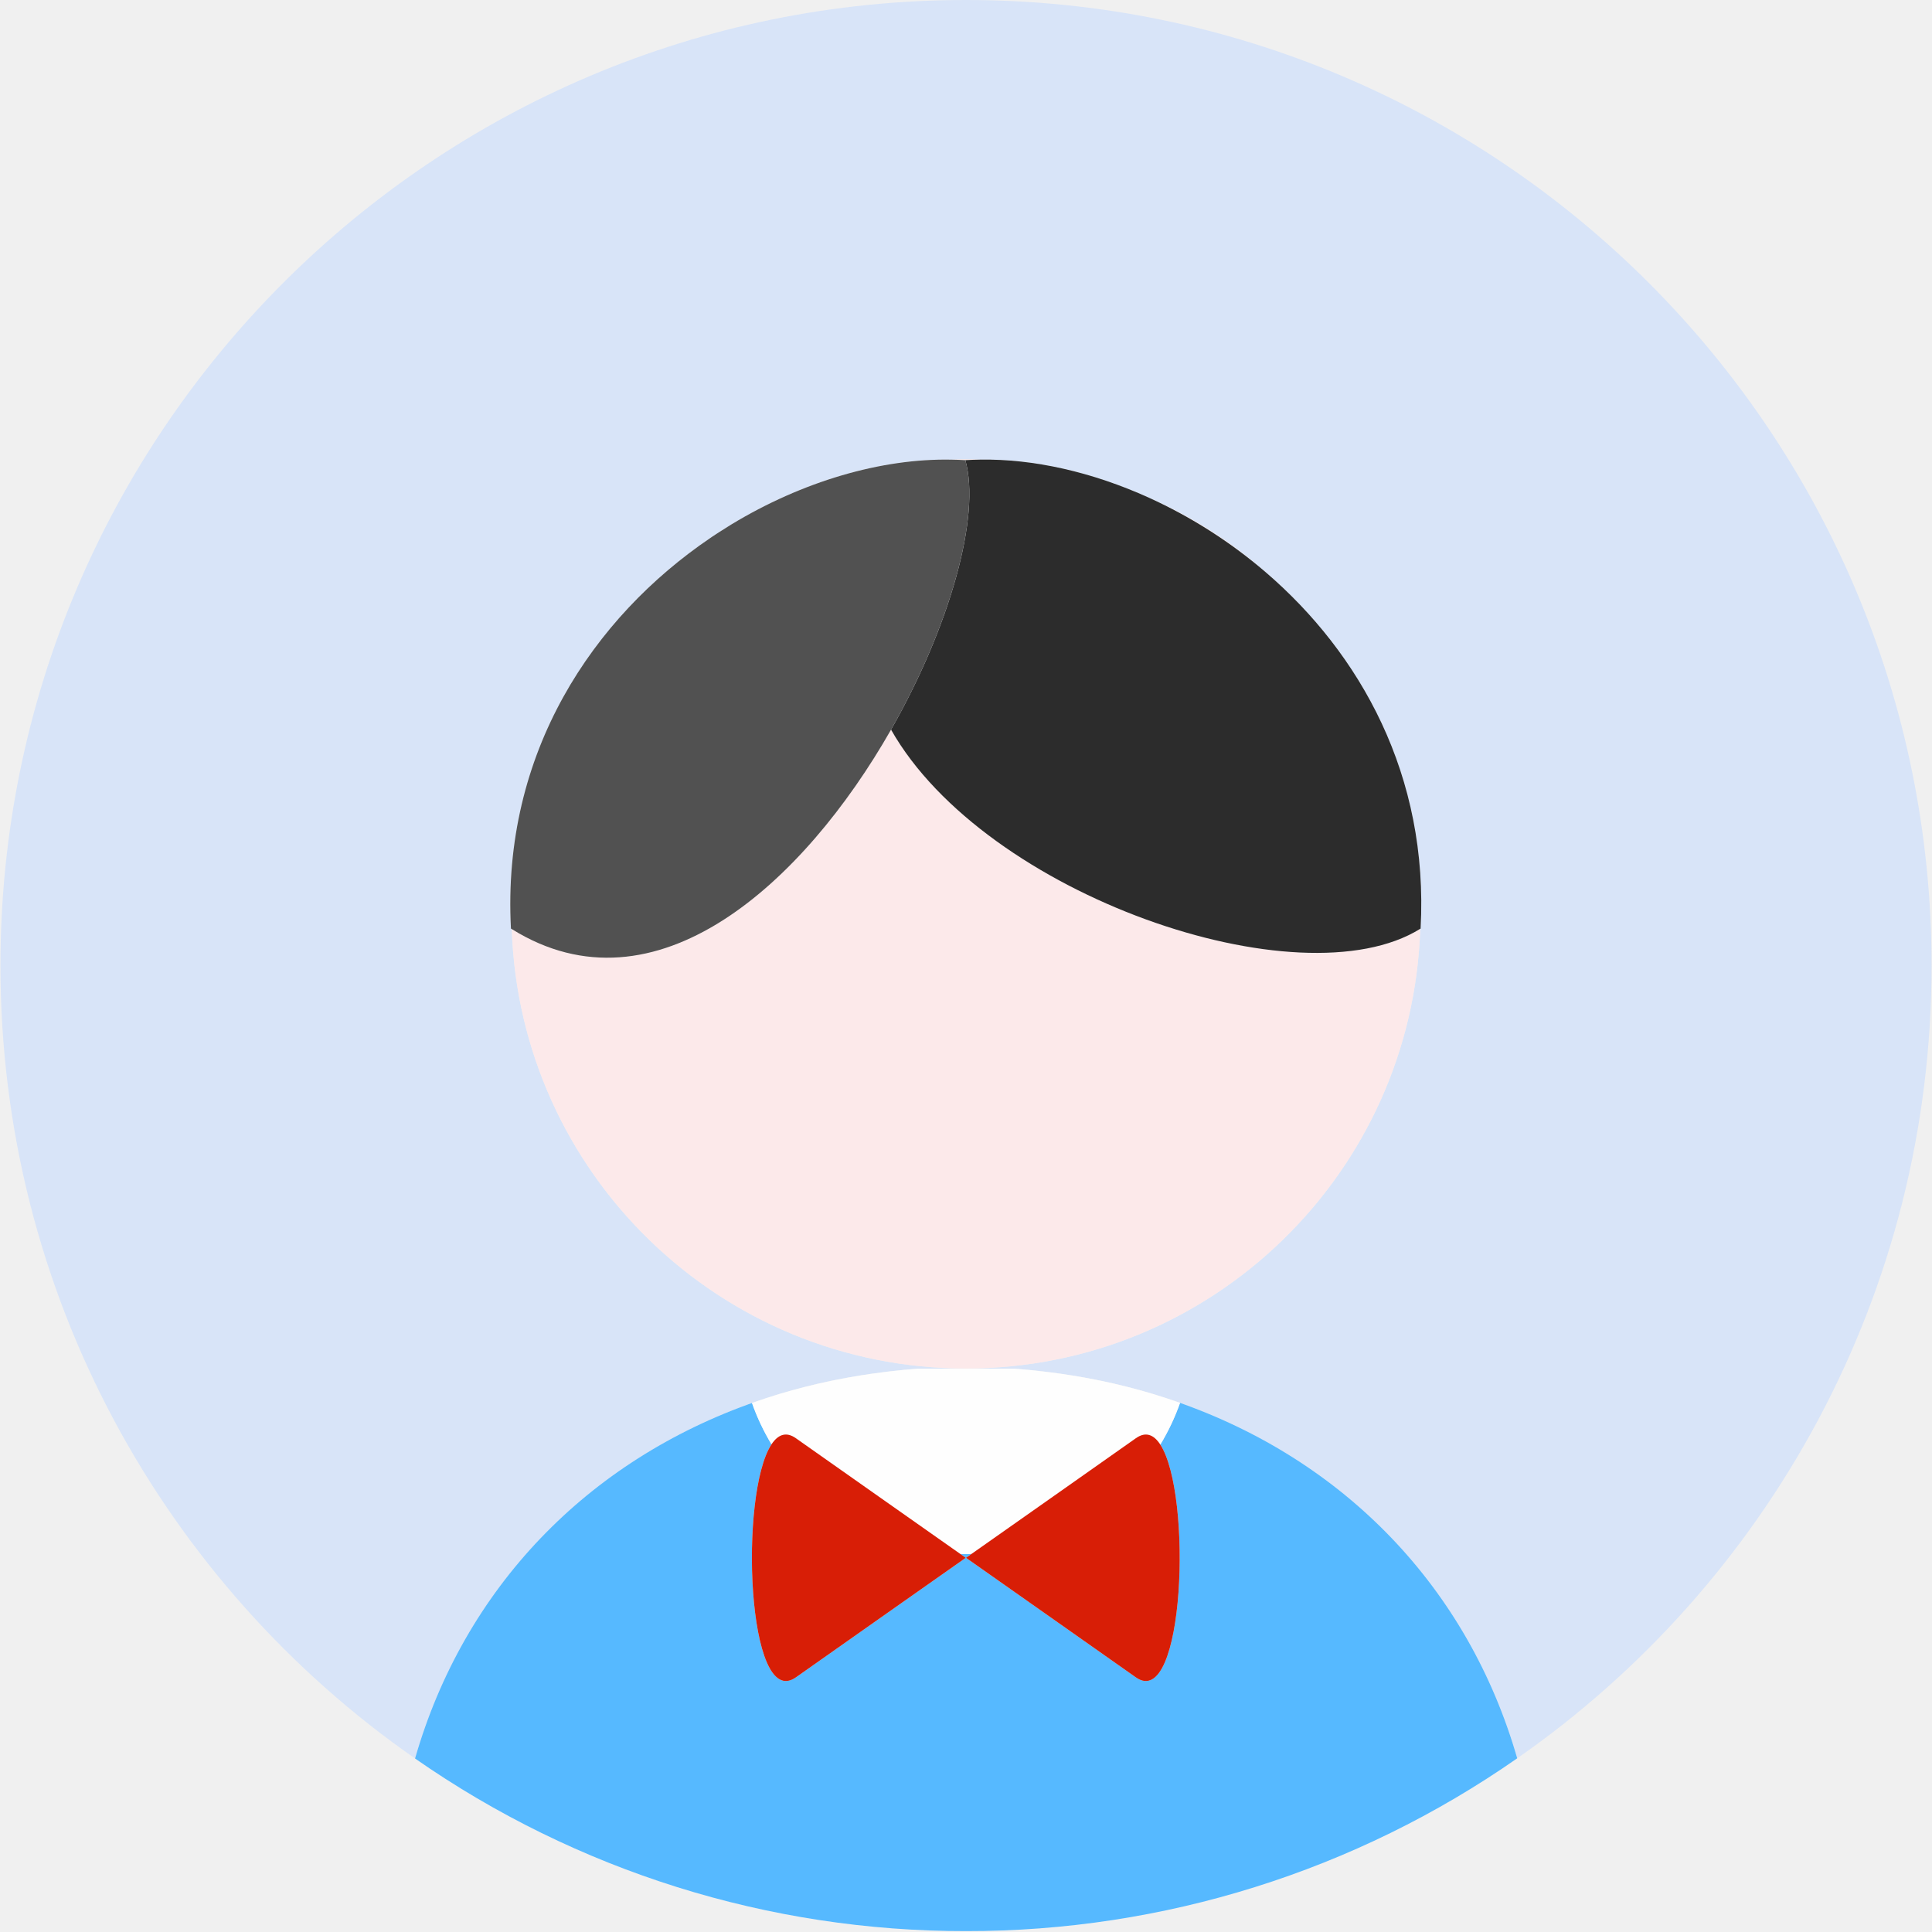
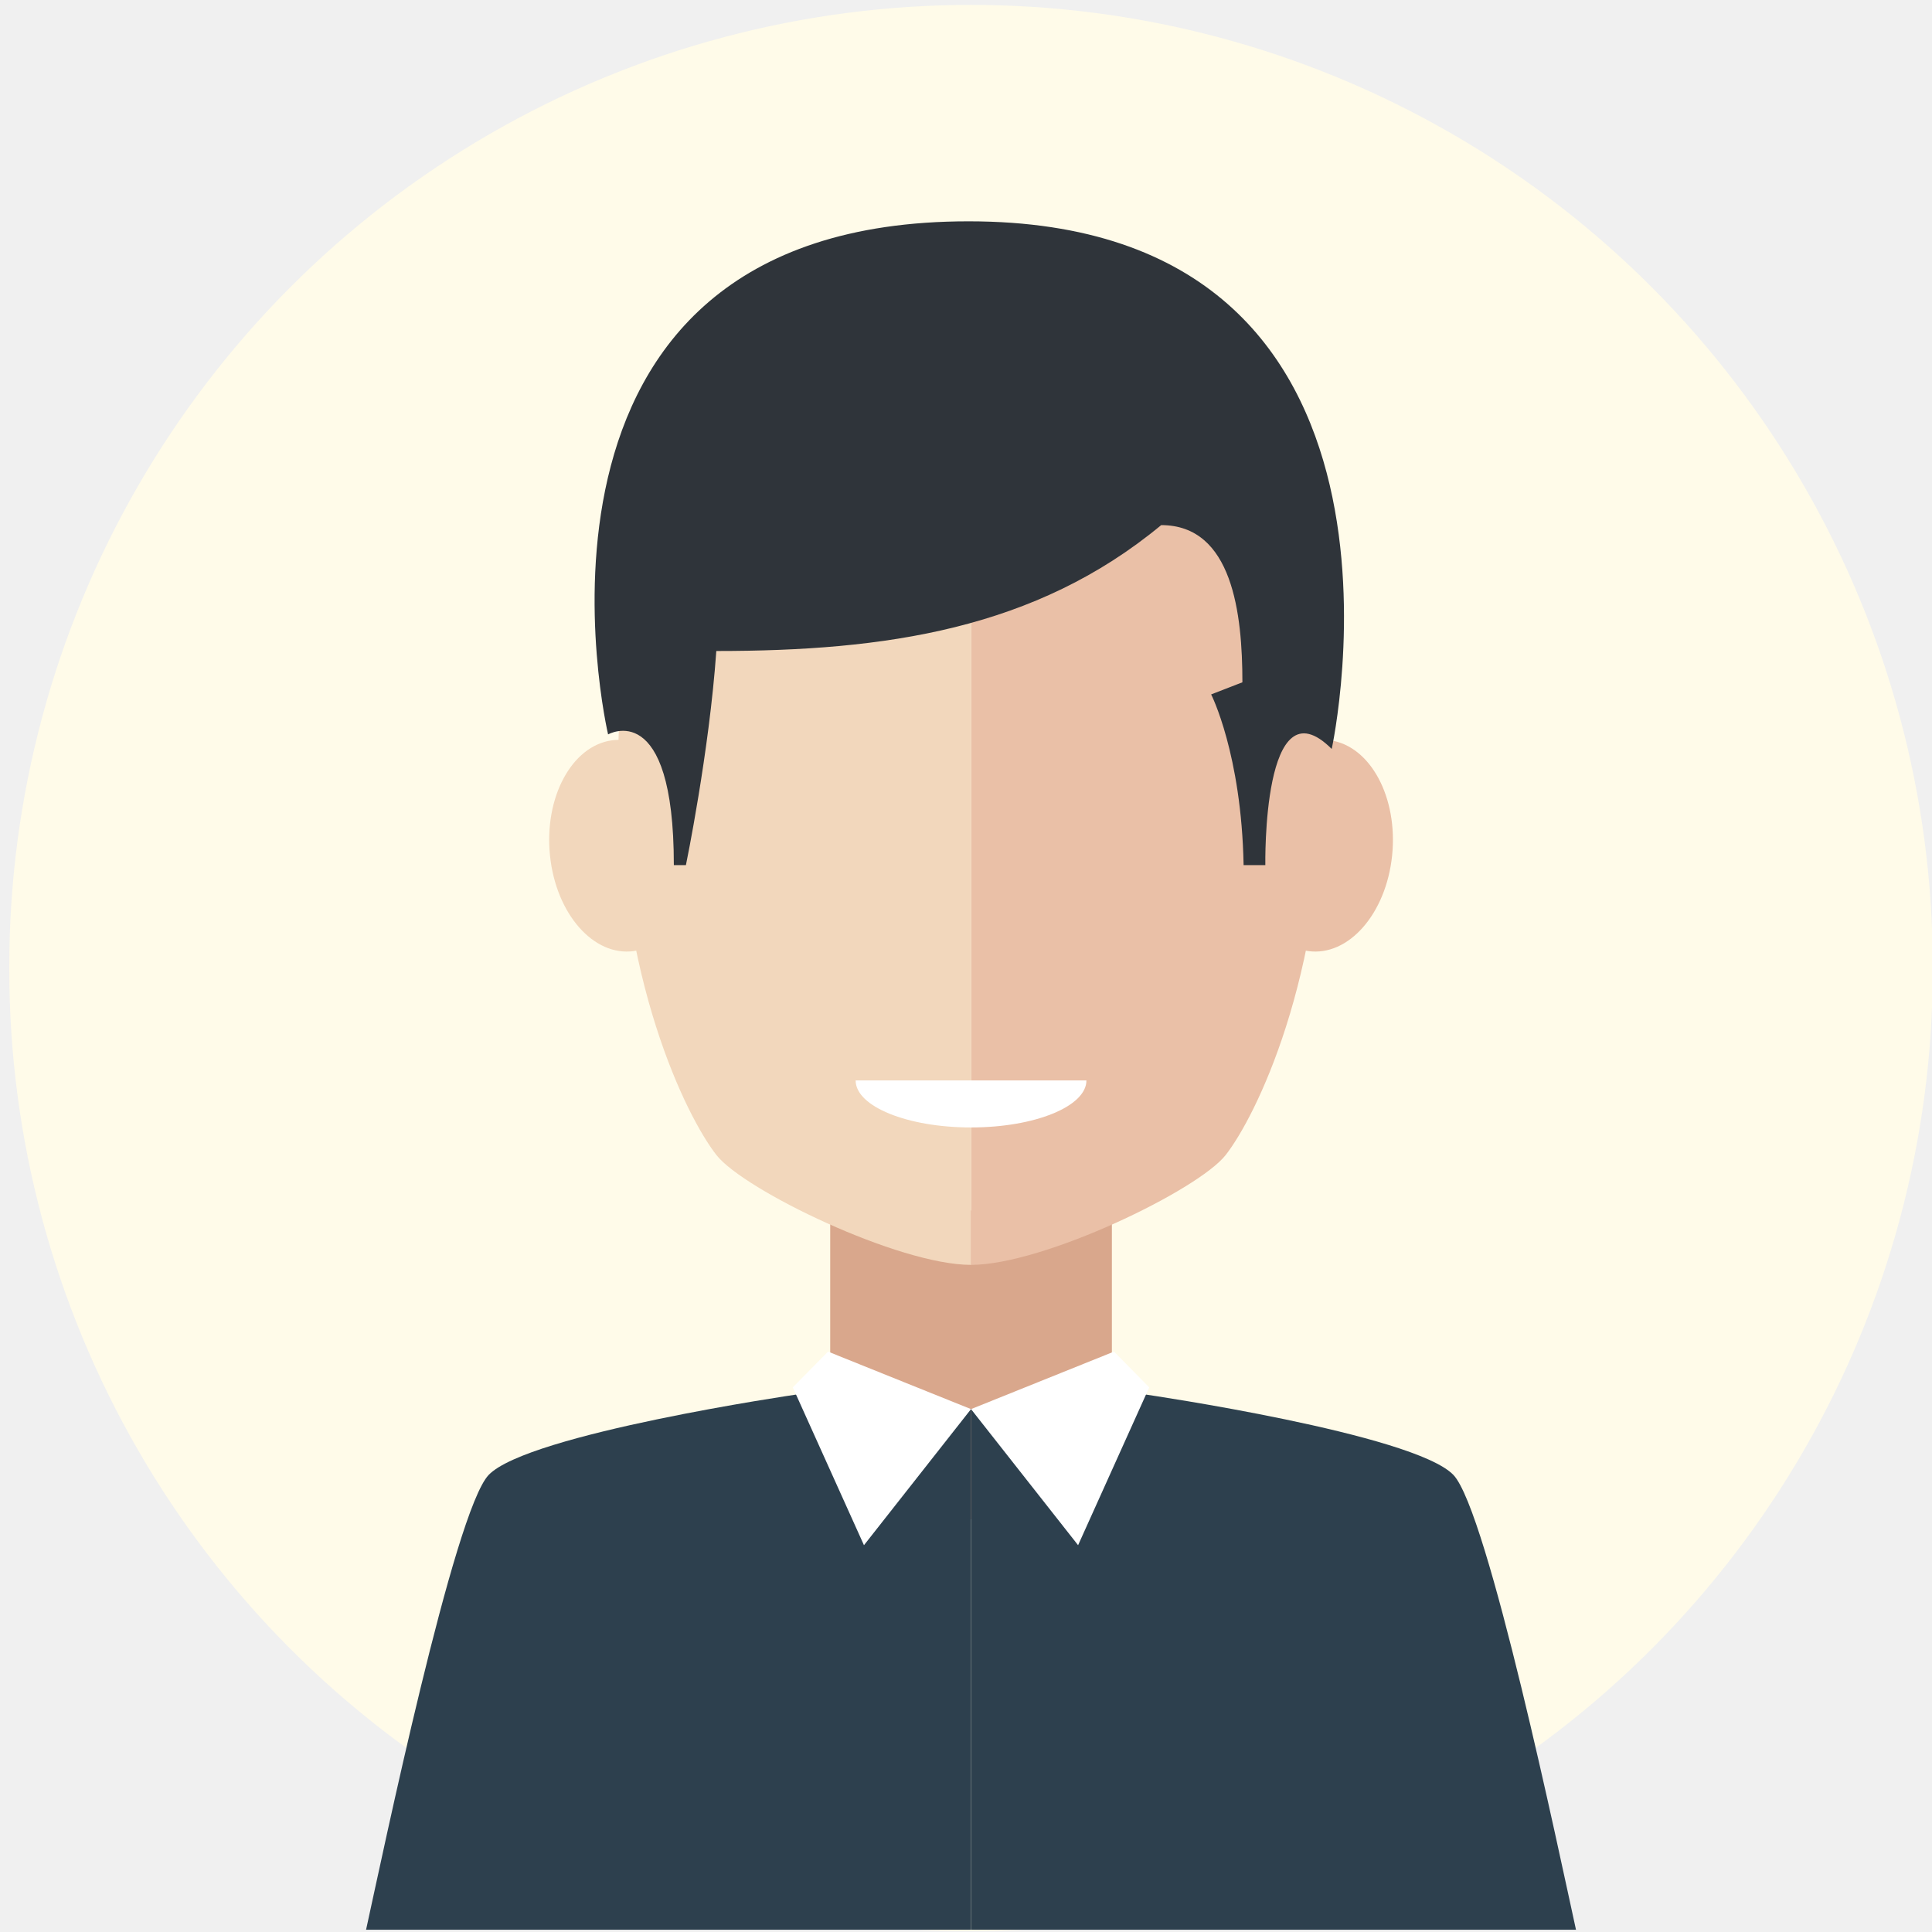
- <svg xmlns="http://www.w3.org/2000/svg" t="1584671275718" class="icon" viewBox="0 0 1024 1024" version="1.1" p-id="2748" width="200" height="200">
-   <path d="M512 0C229.376 0 0.239 229.146 0.239 511.761c0 174.08 86.946 327.834 219.759 420.284 25.882-90.129 91.29-158.037 180.292-189.03 3.703-1.297 7.45-2.517 11.238-3.686l1.792-0.563a325.359 325.359 0 0 1 27.068-6.861c0.93-0.196 1.877-0.375 2.807-0.563a344.823 344.823 0 0 1 25.148-4.07c1.254-0.162 2.5-0.333 3.755-0.469a354.782 354.782 0 0 1 14.165-1.365h51.712c4.753 0.358 9.455 0.828 14.123 1.357 1.314 0.154 2.628 0.333 3.934 0.495a344.789 344.789 0 0 1 24.567 3.968c1.143 0.23 2.304 0.444 3.456 0.683 9.003 1.903 17.826 4.139 26.445 6.716 1.067 0.316 2.116 0.657 3.174 0.99 3.226 0.998 6.426 2.048 9.591 3.14 89.284 30.882 154.906 98.842 180.907 189.15 132.719-92.467 219.597-246.17 219.597-420.181C1023.77 229.137 794.624 0 512 0z m0 725.325c-130.372 0-236.493-103.569-240.742-232.9l-0.435-0.256c-4.992-93.355 43.81-165.069 105.6-206.976l1.058-0.742c2.355-1.579 4.745-3.072 7.142-4.574 0.939-0.589 1.852-1.195 2.799-1.775 38.033-23.1 79.889-35.174 116.71-34.475 2.62-0.085 5.231-0.205 7.876-0.205 2.509 0 4.975 0.119 7.467 0.188 28.237-0.486 59.401 6.537 89.557 20.215a241.024 241.024 0 0 1 61.73 39.381c50.227 43.085 86.588 107.844 82.185 188.962l-0.196 0.111C748.57 621.679 642.415 725.333 512 725.333z" fill="#D8E4F8" p-id="2749" />
-   <path d="M376.414 285.193c0.358-0.239 0.708-0.503 1.067-0.742-0.358 0.247-0.708 0.503-1.067 0.742z m143.053-41.583c-2.492-0.068-4.958-0.188-7.467-0.188-2.645 0-5.257 0.119-7.876 0.205 2.526 0.051 5.043 0.102 7.518 0.273 2.603-0.171 5.214-0.256 7.825-0.29z m-47.189 143.113c-46.31 81.237-124.757 153.207-201.02 105.702C275.507 621.756 381.628 725.325 512 725.325c130.415 0 236.561-103.646 240.742-233.045-63.718 39.663-230.81-17.869-280.465-105.557zM384.614 279.876c0.939-0.58 1.86-1.195 2.799-1.775-0.947 0.58-1.86 1.195-2.799 1.775z m224.418-16.051a260.301 260.301 0 0 1 61.722 39.381 241.135 241.135 0 0 0-61.722-39.381z" fill="#FCE9EA" p-id="2750" />
-   <path d="M610.5 738.654c1.067 0.316 2.116 0.666 3.174 0.99-1.058-0.324-2.108-0.674-3.174-0.99z m-170.121-6.75l2.816-0.563c-0.939 0.188-1.886 0.367-2.816 0.563z m-28.851 7.424l1.792-0.563-1.792 0.563z m211.738 3.456l2.176 0.768c-2.714 7.714-6.221 15.121-10.453 22.118 17.143 26.394 12.843 141.483-12.919 123.392l-45.099-31.753L512 825.668l2.953-2.074c-0.981 0.026-1.963 0.068-2.961 0.068-1.024 0-2.048-0.051-3.072-0.077l2.961 2.082-44.979 31.642-45.099 31.753c-25.899 18.125-30.191-97.399-12.885-123.529a119.287 119.287 0 0 1-10.351-21.914l1.707-0.606c-89.003 30.993-154.402 98.901-180.284 189.03A509.346 509.346 0 0 0 512 1023.522a509.355 509.355 0 0 0 292.156-91.58c-25.984-90.317-91.605-158.276-180.89-189.158z m-42.667-11.52c1.143 0.23 2.304 0.444 3.456 0.683-1.143-0.239-2.304-0.461-3.456-0.683z m-112.265-3.994c1.254-0.154 2.5-0.324 3.755-0.469-1.254 0.145-2.5 0.316-3.755 0.469z m83.755-0.478c1.323 0.145 2.628 0.333 3.942 0.495-1.314-0.162-2.62-0.341-3.942-0.495z" fill="#56B9FF" p-id="2751" />
-   <path d="M408.926 765.525c3.439-5.188 7.731-6.869 12.885-3.251l45.09 31.753 42.018 29.559c1.024 0.026 2.048 0.085 3.072 0.085 0.998 0 1.98-0.051 2.961-0.085l42.027-29.559 45.09-31.753c5.18-3.652 9.472-1.911 12.919 3.388 4.241-6.997 7.74-14.396 10.462-22.101l-2.185-0.777a307.362 307.362 0 0 0-9.591-3.14c-1.058-0.333-2.108-0.683-3.174-0.99a327.356 327.356 0 0 0-26.453-6.707c-1.135-0.247-2.304-0.461-3.447-0.683a331.802 331.802 0 0 0-24.567-3.977 367.753 367.753 0 0 0-18.065-1.852h-51.695c-4.736 0.367-9.455 0.819-14.165 1.365-1.263 0.137-2.509 0.316-3.763 0.469-8.431 1.041-16.819 2.398-25.148 4.07l-2.816 0.563a328.678 328.678 0 0 0-27.051 6.861c-0.606 0.179-1.195 0.384-1.792 0.563-3.797 1.161-7.543 2.389-11.247 3.686l-1.715 0.597c2.697 7.637 6.17 14.985 10.351 21.914z" fill="#FEFEFE" p-id="2752" />
-   <path d="M602.069 762.274l-45.09 31.753-42.027 29.568-2.953 2.074 44.971 31.642 45.099 31.753c25.771 18.091 30.063-96.998 12.919-123.392-3.439-5.308-7.74-7.049-12.919-3.396z m-180.267 0c-5.146-3.618-9.438-1.937-12.877 3.251-17.314 26.129-13.022 141.662 12.885 123.537l45.09-31.753 44.979-31.642-2.961-2.082-42.018-29.559-45.099-31.753z" fill="#D81E06" p-id="2753" />
-   <path d="M472.277 386.731c49.655 87.68 216.747 145.212 280.465 105.557l0.205-0.119c4.403-81.118-31.966-145.877-82.193-188.962a260.514 260.514 0 0 0-61.722-39.381c-30.157-13.679-61.329-20.702-89.566-20.215a155.904 155.904 0 0 0-7.817 0.29c8.337 29.517-8.269 88.26-39.373 142.822z" fill="#2C2C2C" p-id="2754" />
-   <path d="M472.277 386.731c31.104-54.579 47.71-113.323 39.373-142.831a148.932 148.932 0 0 0-7.518-0.273c-36.821-0.7-78.677 11.375-116.719 34.475-0.939 0.572-1.86 1.195-2.799 1.775-2.389 1.493-4.779 2.987-7.134 4.574-0.358 0.247-0.708 0.503-1.067 0.742-61.781 41.907-110.592 113.621-105.6 206.976l0.444 0.256c76.254 47.505 154.709-24.457 201.02-105.702z" fill="#515151" p-id="2755" />
+ <svg xmlns="http://www.w3.org/2000/svg" t="1584671594976" class="icon" viewBox="0 0 1026 1024" version="1.1" p-id="4895" width="200" height="200">
+   <path d="M515.671 513.071m-510.748 0a510.748 510.748 0 1 0 1021.495 0 510.748 510.748 0 1 0-1021.495 0Z" fill="#FFFBE9" p-id="4896" />
+   <path d="M440.887 641.859h149.583v163.998h-149.583z" fill="#D9A78C" p-id="4897" />
+   <path d="M608.603 739.604s142.234 20.787 163.233 42.661c18.259 19.062 56.304 201.492 65.103 241.538H515.679v-276.48l92.924-7.719z" fill="#2D404E" p-id="4898" />
+   <path d="M515.679 172.552c72.633 0 187.479 41.291 187.479 234.756 0 111.695-36.431 184.879-52.279 205.107-14.612 18.613-96.689 58.305-135.2 58.305V172.552z" fill="#EAC0A7" p-id="4899" />
+   <path d="M739.281 453.419c3.214-30.893-11.524-58.329-32.902-61.267-21.362-2.922-41.267 19.755-44.481 50.672-3.206 30.893 11.524 58.321 32.902 61.259 21.339 2.922 41.259-19.755 44.481-50.664z" fill="#EAC0A7" p-id="4900" />
+   <path d="M515.679 172.552c-72.617 0-187.471 41.291-187.471 234.756 0 111.695 36.407 184.879 52.279 205.107 14.604 18.613 96.681 58.305 135.192 58.305V172.552z" fill="#F2D7BC" p-id="4901" />
+   <path d="M292.084 453.419c-3.214-30.893 11.524-58.329 32.886-61.267 21.37-2.922 41.283 19.755 44.497 50.672 3.198 30.893-11.532 58.321-32.91 61.259-21.362 2.922-41.275-19.755-44.473-50.664z" fill="#F2D7BC" p-id="4902" />
+   <path d="M422.739 739.604s-142.226 20.787-163.218 42.661c-18.298 19.062-56.304 201.492-65.119 241.538h321.26v-276.48l-92.924-7.719z" fill="#2D404E" p-id="4903" />
+   <path d="M515.663 747.323l-75.926-30.547-18.716 18.999 37.793 83.81z" fill="#FFFFFF" p-id="4904" />
+   <path d="M515.663 747.323l75.934-30.547 18.708 18.999-37.778 83.81z" fill="#FFFFFF" p-id="4905" />
+   <path d="M707.214 396.737s61.479-280.206-192.835-280.206c-255.622 0-191.449 272.479-191.449 272.479s34.918-19.992 34.918 69.419h6.412s12.383-59.943 16.14-113.711c89.907 0 169.417-11.524 236.26-66.851 37.967 0 43.126 47.285 43.126 83.472l-16.597 6.435s16.093 31.508 17.235 90.656h11.54s-1.717-98.635 35.249-61.692z" fill="#2F343A" p-id="4906" />
+   <path d="M515.679 597.74c33.847 0 61.275-11.177 61.275-24.962h-122.565c0 13.785 27.435 24.962 61.29 24.962z" fill="#FFFFFF" p-id="4907" />
</svg>
